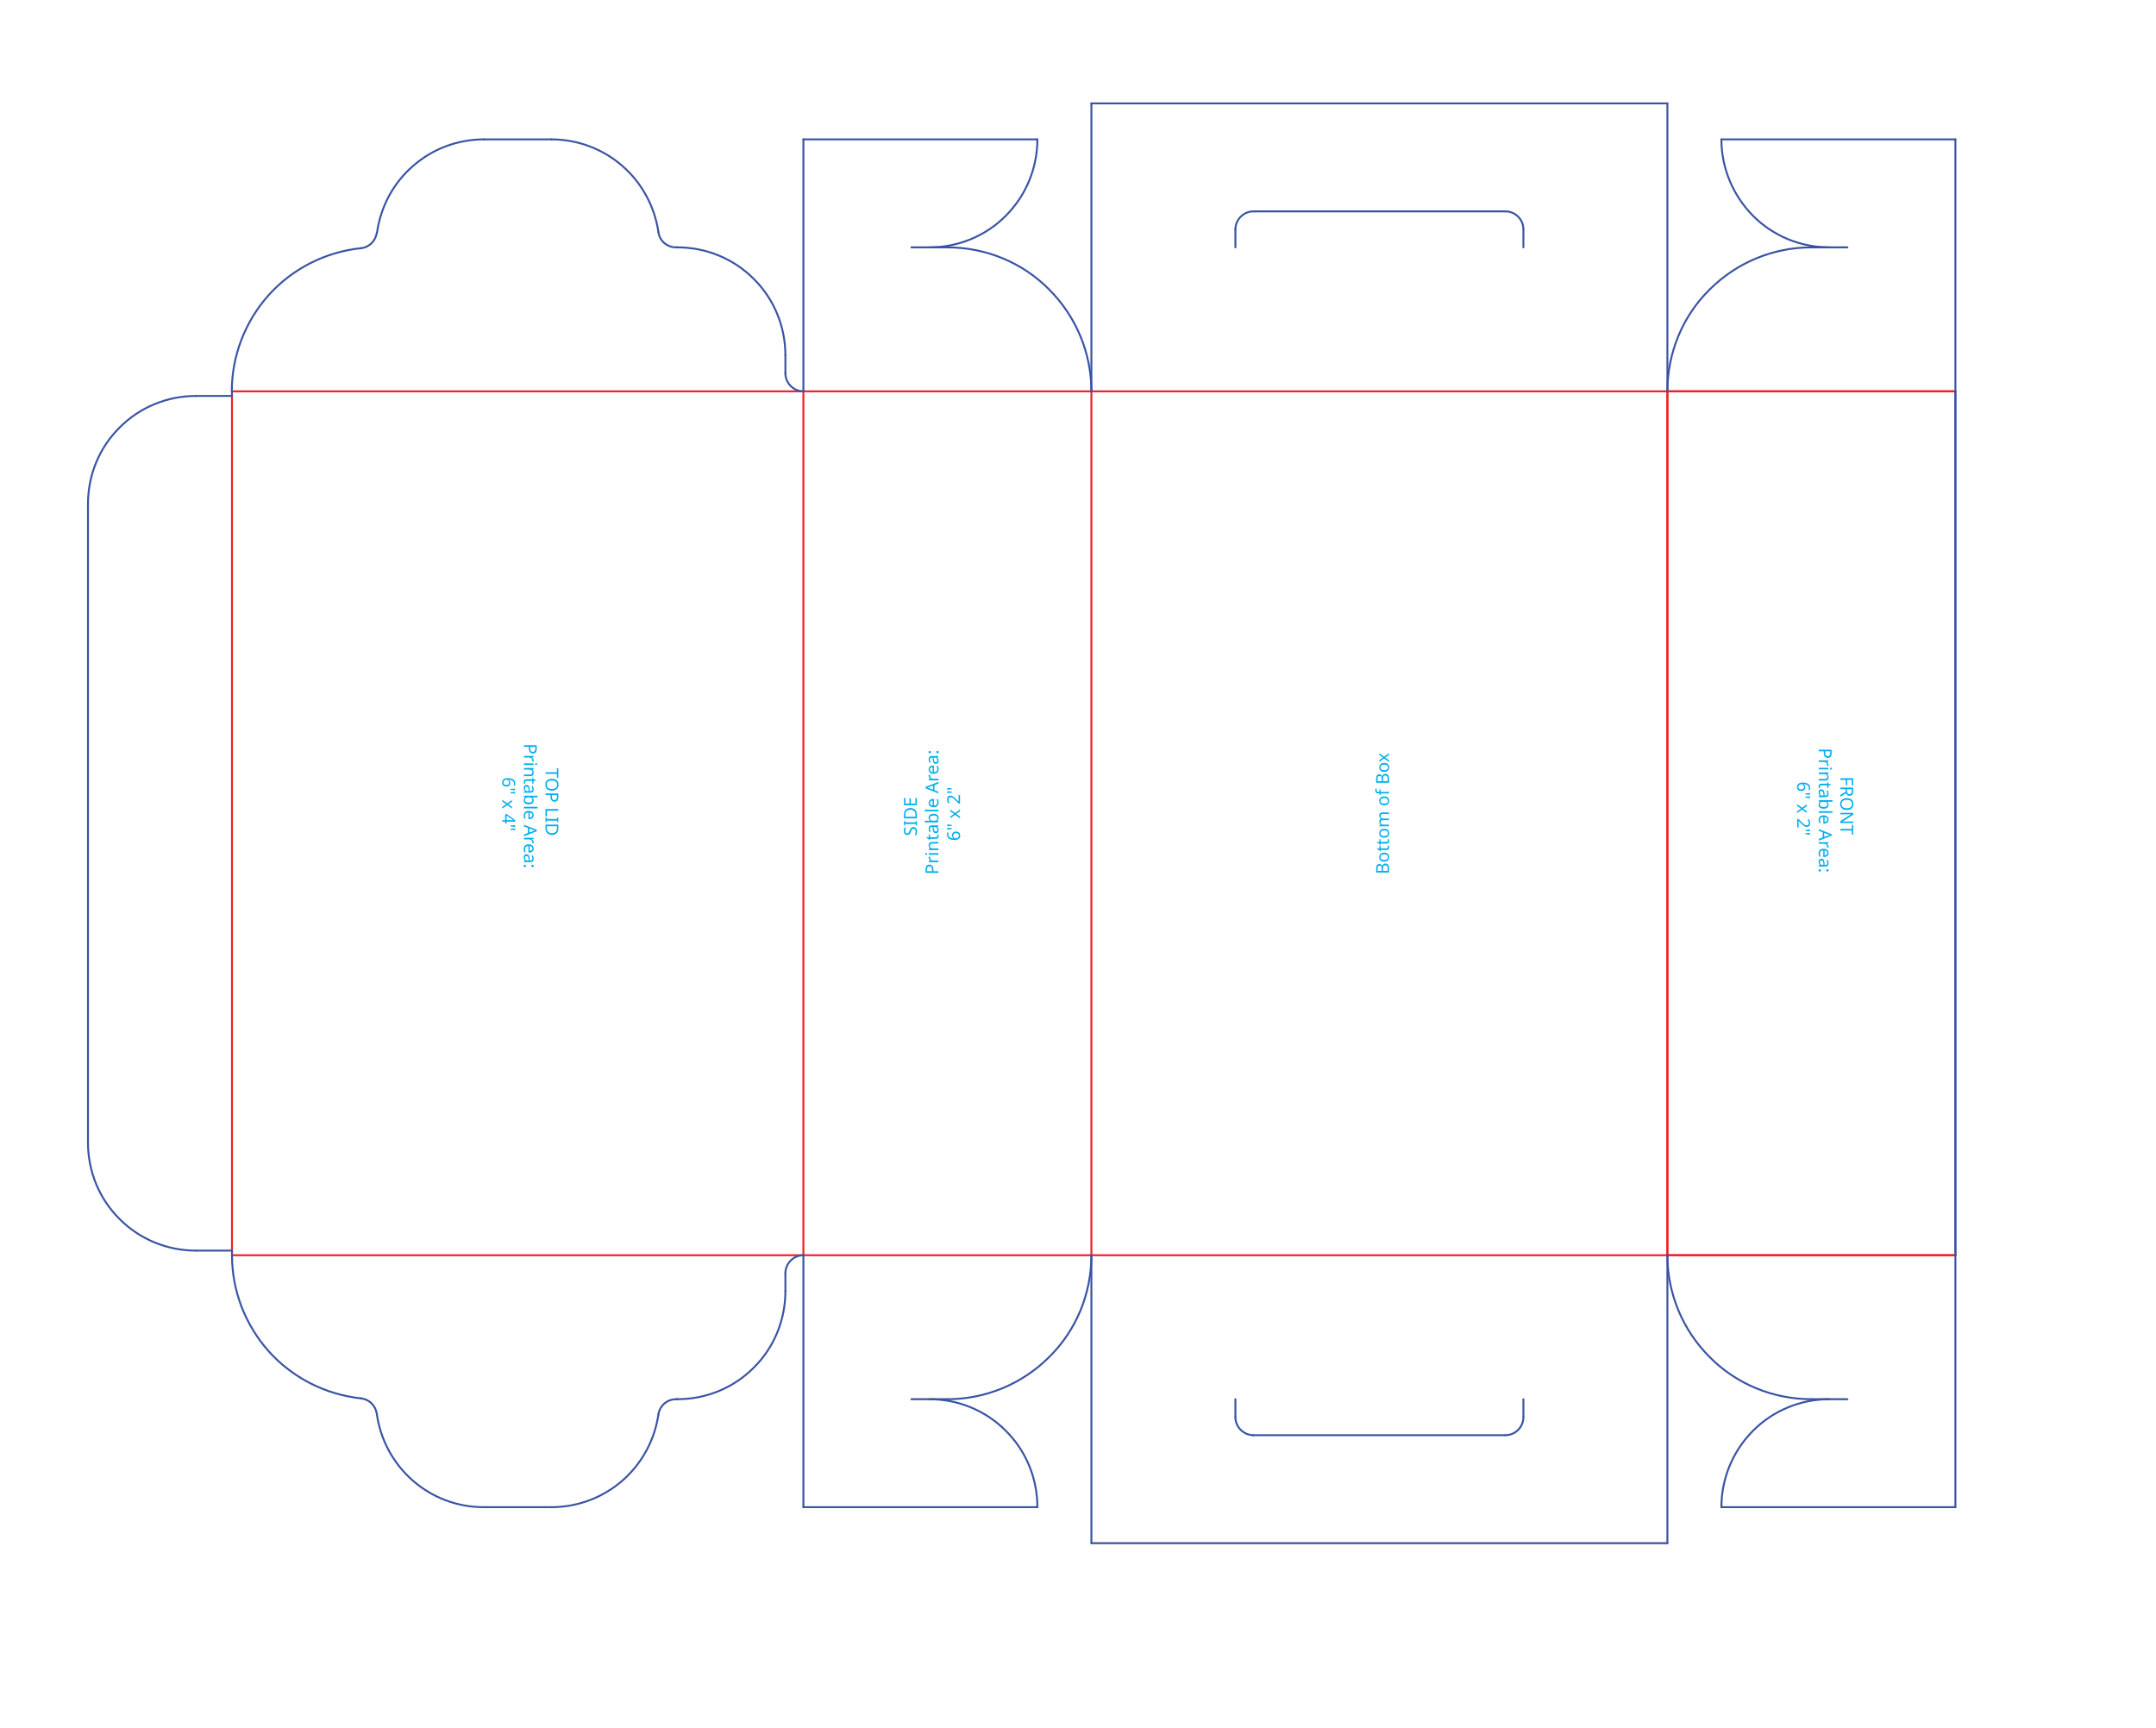
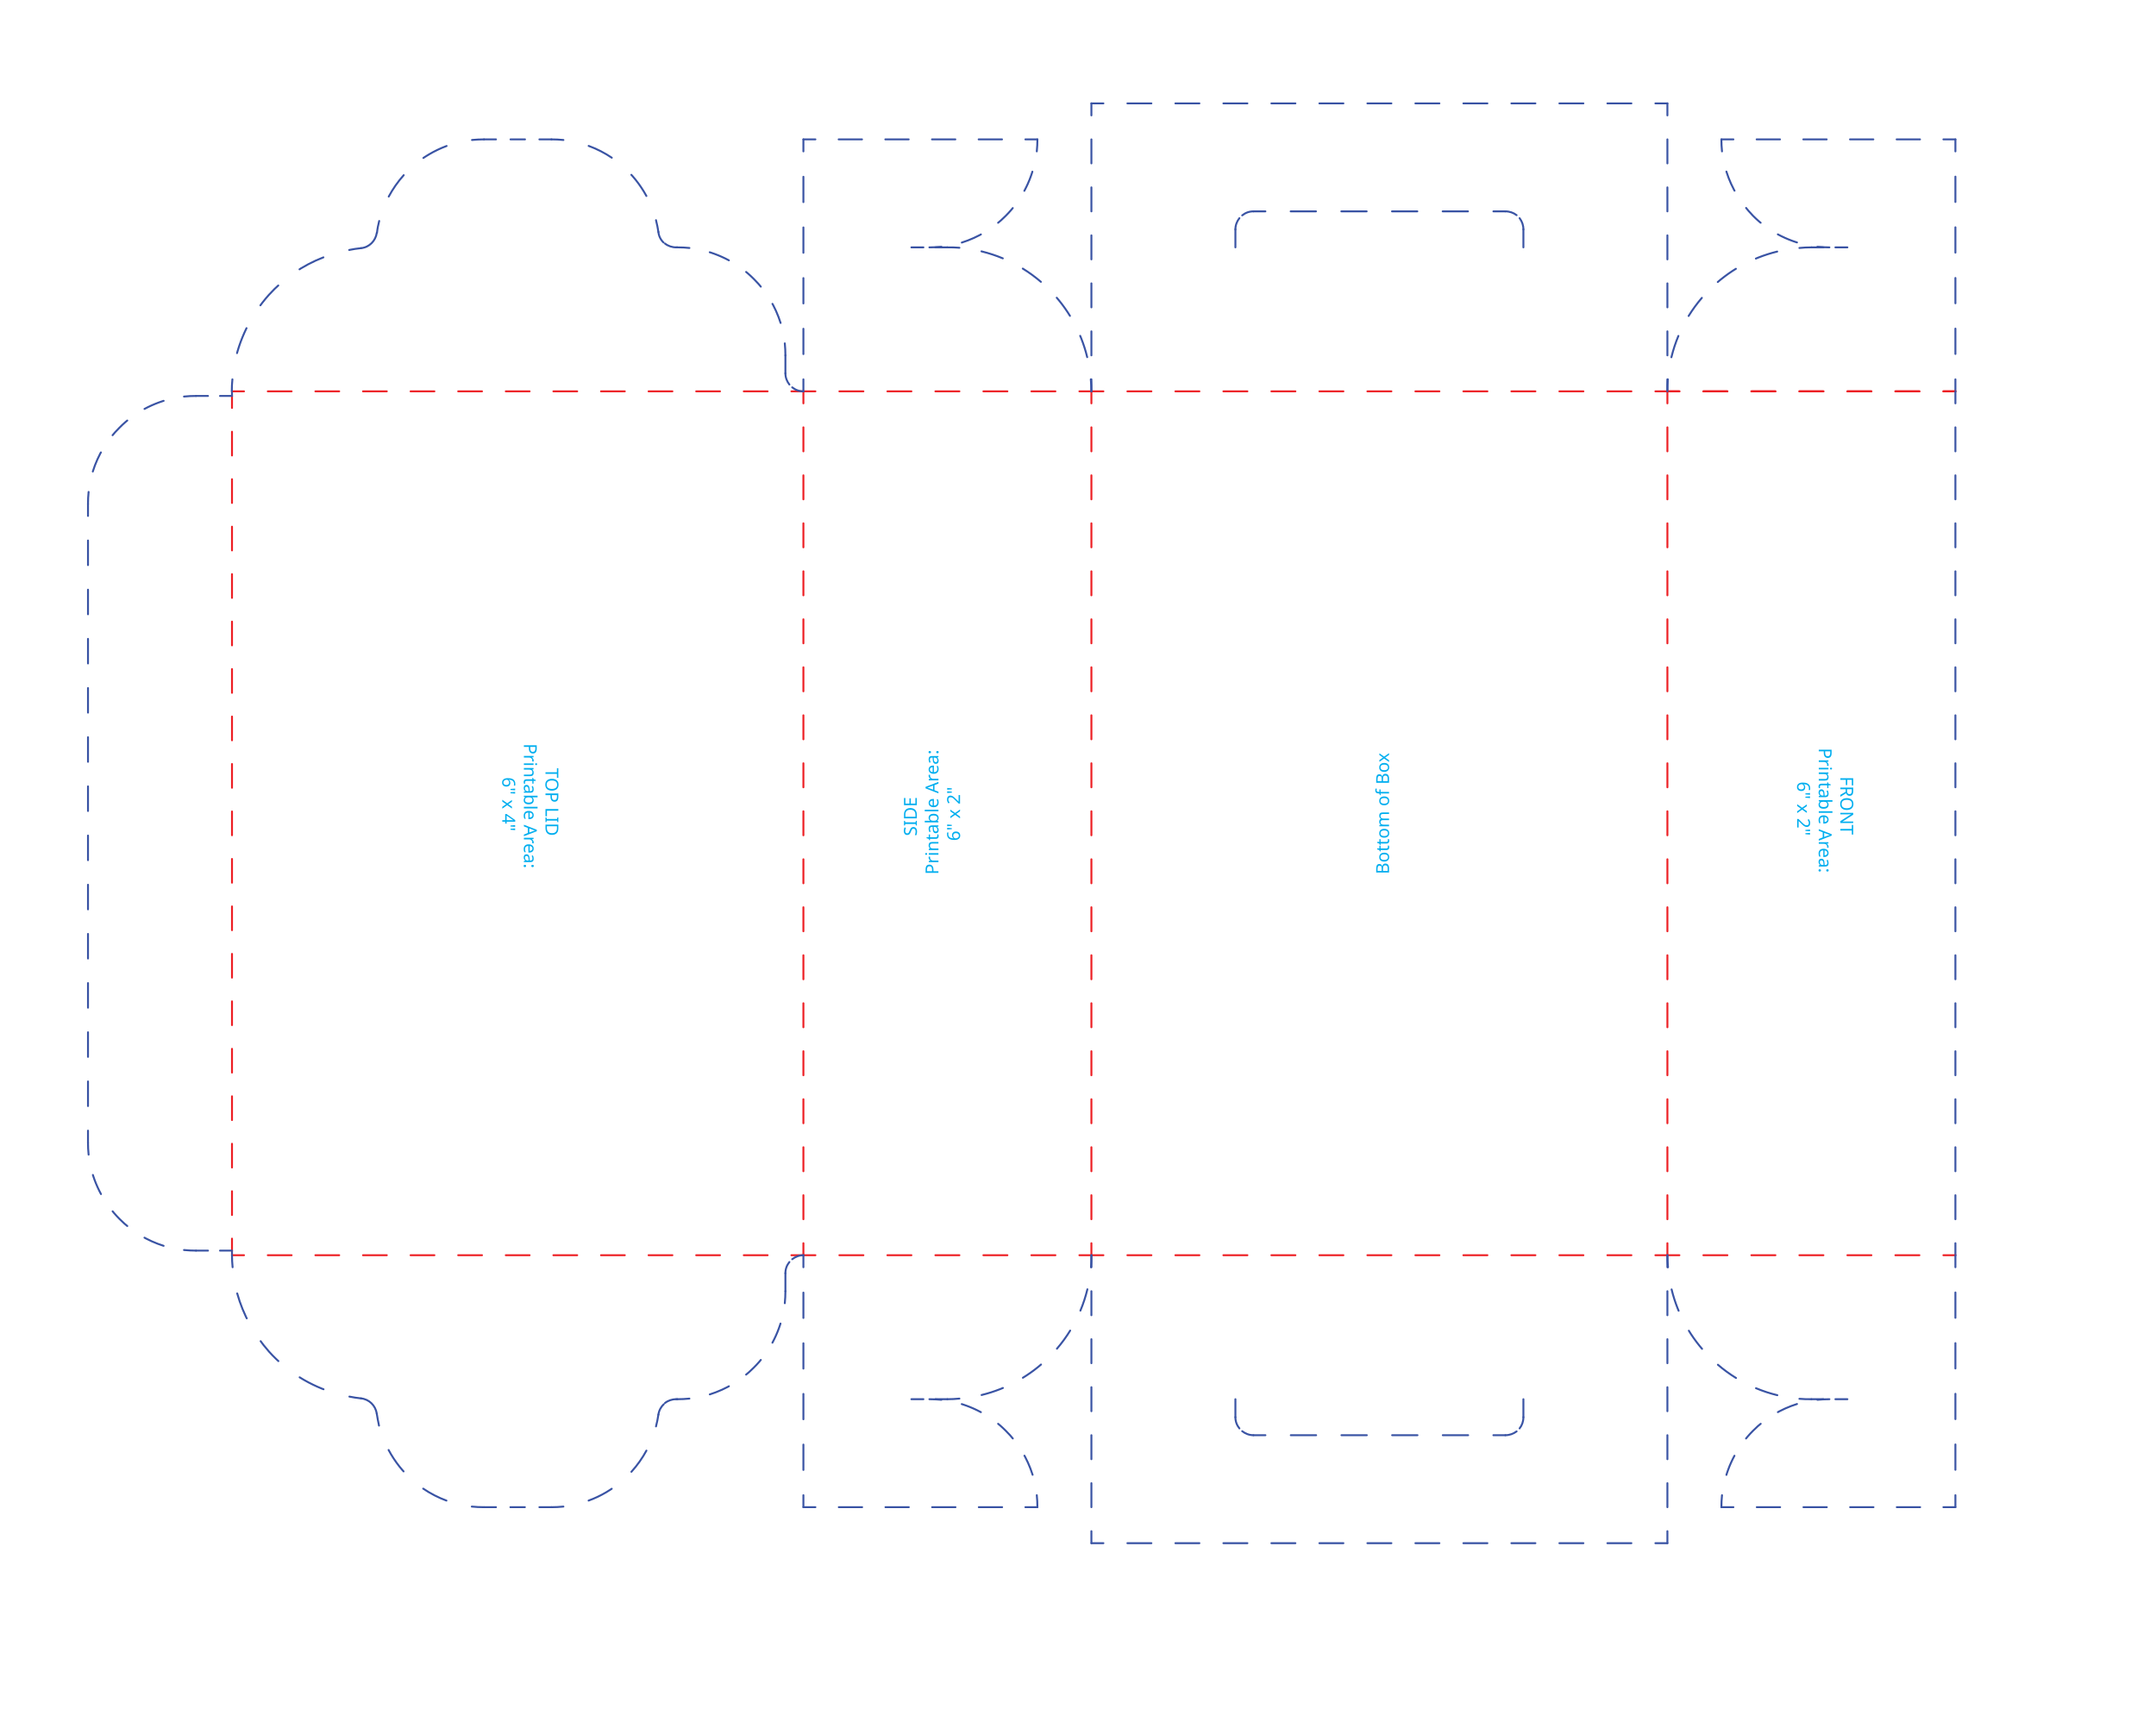
<svg xmlns="http://www.w3.org/2000/svg" version="1.1" id="Layer_1" x="0px" y="0px" viewBox="0 0 1078 864" style="enable-background:new 0 0 1078 864;" xml:space="preserve">
  <style type="text/css">
- 	.st0{fill:none;stroke:#3953A4;stroke-width:0.96;stroke-linecap:round;stroke-linejoin:round;stroke-miterlimit:10;}
- 	.st1{fill:none;stroke:#ED1F24;stroke-width:0.96;stroke-linecap:round;stroke-linejoin:round;stroke-miterlimit:10;}
- 	.st2{fill:#00AEEF;}
- 	.st3{font-family:'ArialMT';}
- 	.st4{font-size:9px;}
+ 	.st0{fill:none;stroke:#3953A4;stroke-width:0.96;stroke-linecap:round;stroke-linejoin:round;stroke-dasharray:2.3;}
+ 	.st1{fill:none;stroke:#ED1F24;stroke-width:0.96;stroke-linecap:round;stroke-linejoin:round;}
+ 	.st2{fill:none;stroke:#ED1F24;stroke-width:0.96;stroke-linecap:round;stroke-linejoin:round;stroke-dasharray:11.869,11.869;}
+ 	.st3{fill:none;stroke:#ED1F24;stroke-width:0.96;stroke-linecap:round;stroke-linejoin:round;stroke-dasharray:11.9,11.9;}
+ 	.st4{fill:none;stroke:#ED1F24;stroke-width:0.96;stroke-linecap:round;stroke-linejoin:round;stroke-dasharray:12,12;}
+ 	.st5{fill:none;stroke:#3953A4;stroke-width:0.96;stroke-linecap:round;stroke-linejoin:round;}
+ 	.st6{fill:none;stroke:#3953A4;stroke-width:0.96;stroke-linecap:round;stroke-linejoin:round;stroke-dasharray:12.667,12.667;}
+ 	.st7{fill:none;stroke:#3953A4;stroke-width:0.96;stroke-linecap:round;stroke-linejoin:round;stroke-dasharray:11.667,11.667;}
+ 	.st8{fill:none;stroke:#3953A4;stroke-width:0.96;stroke-linecap:round;stroke-linejoin:round;stroke-dasharray:10.4,10.4;}
+ 	.st9{fill:none;stroke:#3953A4;stroke-width:0.96;stroke-linecap:round;stroke-linejoin:round;stroke-dasharray:11.233,11.233;}
+ 	.st10{fill:none;stroke:#3953A4;stroke-width:0.96;stroke-linecap:round;stroke-linejoin:round;stroke-dasharray:12,12;}
+ 	.st11{display:none;}
+ 	.st12{display:inline;}
+ 	.st13{fill:none;stroke:#3953A4;stroke-width:0.96;stroke-linecap:round;stroke-linejoin:round;stroke-dasharray:9;}
+ 	.st14{fill:none;stroke:#3953A4;stroke-width:0.96;stroke-linecap:round;stroke-linejoin:round;stroke-dasharray:10.402,10.402;}
+ 	.st15{fill:none;stroke:#3953A4;stroke-width:0.96;stroke-linecap:round;stroke-linejoin:round;stroke-dasharray:10.405,10.405;}
+ 	.st16{fill:none;stroke:#3953A4;stroke-width:0.96;stroke-linecap:round;stroke-linejoin:round;stroke-dasharray:0.6;}
+ 	.st17{fill:none;stroke:#3953A4;stroke-width:0.96;stroke-linecap:round;stroke-linejoin:round;stroke-dasharray:13.019,13.019;}
+ 	.st18{fill:none;stroke:#3953A4;stroke-width:0.96;stroke-linecap:round;stroke-linejoin:round;stroke-dasharray:13.097,13.097;}
+ 	.st19{fill:none;stroke:#3953A4;stroke-width:0.96;stroke-linecap:round;stroke-linejoin:round;stroke-dasharray:11.879;}
+ 	.st20{fill:none;stroke:#3953A4;stroke-width:0.96;stroke-linecap:round;stroke-linejoin:round;stroke-dasharray:13.375,13.375;}
+ 	.st21{fill:none;stroke:#3953A4;stroke-width:0.96;stroke-linecap:round;stroke-linejoin:round;stroke-dasharray:7.233,7.233;}
+ 	.st22{fill:none;stroke:#3953A4;stroke-width:0.96;stroke-linecap:round;stroke-linejoin:round;stroke-dasharray:12.296,12.296;}
+ 	.st23{fill:none;stroke:#3953A4;stroke-width:0.96;stroke-linecap:round;stroke-linejoin:round;stroke-dasharray:10.406,10.406;}
+ 	.st24{fill:none;stroke:#3953A4;stroke-width:0.96;stroke-linecap:round;stroke-linejoin:round;stroke-dasharray:13.375,13.375;}
+ 	.st25{fill:none;stroke:#3953A4;stroke-width:0.96;stroke-linecap:round;stroke-linejoin:round;stroke-dasharray:13.095,13.095;}
+ 	.st26{fill:#00AEEF;}
+ 	.st27{font-family:'ArialMT';}
+ 	.st28{font-size:9px;}
</style>
  <g id="Non-Print_Area">
</g>
  <g id="Die_Lines">
</g>
  <g id="Legend">
</g>
  <g id="Bleed">
-     <line class="st0" x1="116" y1="627.7" x2="116" y2="625.4" />
-     <line class="st0" x1="116" y1="195.7" x2="116" y2="198" />
-     <line class="st1" x1="116" y1="198" x2="116" y2="625.4" />
-     <line class="st1" x1="116" y1="627.7" x2="401.7" y2="627.7" />
-     <line class="st1" x1="401.7" y1="627.7" x2="401.7" y2="195.7" />
-     <line class="st1" x1="116" y1="195.7" x2="401.7" y2="195.7" />
-     <line class="st1" x1="401.7" y1="195.7" x2="545.7" y2="195.7" />
-     <line class="st1" x1="545.7" y1="195.7" x2="545.7" y2="627.7" />
-     <line class="st1" x1="401.7" y1="627.7" x2="545.7" y2="627.7" />
-     <line class="st1" x1="545.7" y1="627.7" x2="833.7" y2="627.7" />
-     <line class="st1" x1="545.7" y1="195.7" x2="833.7" y2="195.7" />
+     <g>
+       <line class="st0" x1="116" y1="627.7" x2="116" y2="625.4" />
+     </g>
+     <g>
+       <line class="st0" x1="116" y1="195.7" x2="116" y2="198" />
+     </g>
+     <g>
+       <g>
+         <line class="st1" x1="116" y1="198" x2="116" y2="204" />
+         <line class="st2" x1="116" y1="215.9" x2="116" y2="613.5" />
+         <line class="st1" x1="116" y1="619.4" x2="116" y2="625.4" />
+       </g>
+     </g>
+     <g>
+       <g>
+         <line class="st1" x1="116" y1="627.7" x2="122" y2="627.7" />
+         <line class="st3" x1="133.9" y1="627.7" x2="389.8" y2="627.7" />
+         <line class="st1" x1="395.7" y1="627.7" x2="401.7" y2="627.7" />
+       </g>
+     </g>
+     <g>
+       <g>
+         <line class="st1" x1="401.7" y1="627.7" x2="401.7" y2="621.7" />
+         <line class="st4" x1="401.7" y1="609.7" x2="401.7" y2="207.7" />
+         <line class="st1" x1="401.7" y1="201.7" x2="401.7" y2="195.7" />
+       </g>
+     </g>
+     <g>
+       <g>
+         <line class="st1" x1="116" y1="195.7" x2="122" y2="195.7" />
+         <line class="st3" x1="133.9" y1="195.7" x2="389.8" y2="195.7" />
+         <line class="st1" x1="395.7" y1="195.7" x2="401.7" y2="195.7" />
+       </g>
+     </g>
+     <g>
+       <g>
+         <line class="st1" x1="401.7" y1="195.7" x2="407.7" y2="195.7" />
+         <line class="st4" x1="419.7" y1="195.7" x2="533.7" y2="195.7" />
+         <line class="st1" x1="539.7" y1="195.7" x2="545.7" y2="195.7" />
+       </g>
+     </g>
+     <g>
+       <g>
+         <line class="st1" x1="545.7" y1="195.7" x2="545.7" y2="201.7" />
+         <line class="st4" x1="545.7" y1="213.7" x2="545.7" y2="615.7" />
+         <line class="st1" x1="545.7" y1="621.7" x2="545.7" y2="627.7" />
+       </g>
+     </g>
+     <g>
+       <g>
+         <line class="st1" x1="401.7" y1="627.7" x2="407.7" y2="627.7" />
+         <line class="st4" x1="419.7" y1="627.7" x2="533.7" y2="627.7" />
+         <line class="st1" x1="539.7" y1="627.7" x2="545.7" y2="627.7" />
+       </g>
+     </g>
+     <g>
+       <g>
+         <line class="st1" x1="545.7" y1="627.7" x2="551.7" y2="627.7" />
+         <line class="st4" x1="563.7" y1="627.7" x2="821.7" y2="627.7" />
+         <line class="st1" x1="827.7" y1="627.7" x2="833.7" y2="627.7" />
+       </g>
+     </g>
+     <g>
+       <g>
+         <line class="st1" x1="545.7" y1="195.7" x2="551.7" y2="195.7" />
+         <line class="st4" x1="563.7" y1="195.7" x2="821.7" y2="195.7" />
+         <line class="st1" x1="827.7" y1="195.7" x2="833.7" y2="195.7" />
+       </g>
+     </g>
    <g id="frontLeft">
-       <line class="st0" x1="977.7" y1="195.7" x2="977.7" y2="69.7" />
-       <line class="st0" x1="977.7" y1="69.7" x2="860.7" y2="69.7" />
-       <path class="st0" d="M860.7,69.7c0,14.3,5.8,28.1,15.8,38.2c10.1,10.2,23.9,15.8,38.2,15.8" />
-       <line class="st0" x1="923.7" y1="123.7" x2="905.7" y2="123.7" />
-       <path class="st0" d="M905.7,123.7c-19.1,0-37.4,7.6-50.9,21.1c-13.6,13.4-21.1,31.8-21.1,50.9" />
+       <g>
+         <g>
+           <line class="st5" x1="977.7" y1="195.7" x2="977.7" y2="189.7" />
+           <line class="st6" x1="977.7" y1="177" x2="977.7" y2="82" />
+           <line class="st5" x1="977.7" y1="75.7" x2="977.7" y2="69.7" />
+         </g>
+       </g>
+       <g>
+         <g>
+           <line class="st5" x1="977.7" y1="69.7" x2="971.7" y2="69.7" />
+           <line class="st7" x1="960" y1="69.7" x2="872.5" y2="69.7" />
+           <line class="st5" x1="866.7" y1="69.7" x2="860.7" y2="69.7" />
+         </g>
+       </g>
+       <g>
+         <g>
+           <path class="st5" d="M860.7,69.7c0,2,0.1,4,0.3,6" />
+           <path class="st8" d="M863.2,85.8c2.6,8.3,7.2,15.8,13.3,22.1c7.4,7.5,16.9,12.5,27.1,14.7" />
+           <path class="st5" d="M908.7,123.4c2,0.2,4,0.3,6,0.3" />
+         </g>
+       </g>
+       <g>
+         <g>
+           <line class="st5" x1="923.7" y1="123.7" x2="917.7" y2="123.7" />
+           <line class="st5" x1="911.7" y1="123.7" x2="905.7" y2="123.7" />
+         </g>
+       </g>
+       <g>
+         <g>
+           <path class="st5" d="M905.7,123.7c-2,0-4,0.1-6,0.3" />
+           <path class="st9" d="M888.6,125.8c-12.7,3.1-24.4,9.6-33.8,19c-10.8,10.7-17.8,24.5-20.2,39.3" />
+           <path class="st5" d="M833.9,189.7c-0.2,2-0.2,4-0.2,6" />
+         </g>
+       </g>
+       <g>
+         <g>
+           <line class="st1" x1="833.7" y1="195.7" x2="839.7" y2="195.7" />
+           <line class="st4" x1="851.7" y1="195.7" x2="965.7" y2="195.7" />
+           <line class="st1" x1="971.7" y1="195.7" x2="977.7" y2="195.7" />
+         </g>
+       </g>
    </g>
    <g id="front">
-       <line class="st1" x1="833.7" y1="627.7" x2="833.7" y2="195.7" />
-       <line class="st1" x1="833.7" y1="195.7" x2="977.7" y2="195.7" />
-       <line class="st0" x1="977.7" y1="195.7" x2="977.7" y2="627.7" />
-       <line class="st1" x1="977.7" y1="627.7" x2="833.7" y2="627.7" />
-     </g>
-     <g id="front2">
-       <line class="st1" x1="833.7" y1="627.7" x2="833.7" y2="195.7" />
-       <line class="st1" x1="833.7" y1="195.7" x2="977.7" y2="195.7" />
-       <line class="st0" x1="977.7" y1="195.7" x2="977.7" y2="627.7" />
-       <line class="st1" x1="977.7" y1="627.7" x2="833.7" y2="627.7" />
+       <g>
+         <g>
+           <line class="st1" x1="833.7" y1="627.7" x2="833.7" y2="621.7" />
+           <line class="st4" x1="833.7" y1="609.7" x2="833.7" y2="207.7" />
+           <line class="st1" x1="833.7" y1="201.7" x2="833.7" y2="195.7" />
+         </g>
+       </g>
+       <g>
+         <g>
+           <line class="st1" x1="833.7" y1="195.7" x2="839.7" y2="195.7" />
+           <line class="st4" x1="851.7" y1="195.7" x2="965.7" y2="195.7" />
+           <line class="st1" x1="971.7" y1="195.7" x2="977.7" y2="195.7" />
+         </g>
+       </g>
+       <g>
+         <g>
+           <line class="st5" x1="977.7" y1="195.7" x2="977.7" y2="201.7" />
+           <line class="st10" x1="977.7" y1="213.7" x2="977.7" y2="615.7" />
+           <line class="st5" x1="977.7" y1="621.7" x2="977.7" y2="627.7" />
+         </g>
+       </g>
+       <g>
+         <g>
+           <line class="st1" x1="977.7" y1="627.7" x2="971.7" y2="627.7" />
+           <line class="st4" x1="959.7" y1="627.7" x2="845.7" y2="627.7" />
+           <line class="st1" x1="839.7" y1="627.7" x2="833.7" y2="627.7" />
+         </g>
+       </g>
+     </g>
+     <g id="front2" class="st11">
+       <g class="st12">
+         <g>
+           <line class="st1" x1="833.7" y1="627.7" x2="833.7" y2="621.7" />
+           <line class="st4" x1="833.7" y1="609.7" x2="833.7" y2="207.7" />
+           <line class="st1" x1="833.7" y1="201.7" x2="833.7" y2="195.7" />
+         </g>
+       </g>
+       <g class="st12">
+         <g>
+           <line class="st5" x1="977.7" y1="195.7" x2="977.7" y2="201.7" />
+           <line class="st10" x1="977.7" y1="213.7" x2="977.7" y2="615.7" />
+           <line class="st5" x1="977.7" y1="621.7" x2="977.7" y2="627.7" />
+         </g>
+       </g>
+       <g class="st12">
+         <g>
+           <line class="st1" x1="977.7" y1="627.7" x2="971.7" y2="627.7" />
+           <line class="st4" x1="959.7" y1="627.7" x2="845.7" y2="627.7" />
+           <line class="st1" x1="839.7" y1="627.7" x2="833.7" y2="627.7" />
+         </g>
+       </g>
    </g>
    <g id="asdfasdfadsfasdfasdfadfa">
	</g>
    <g id="asfasdfadsfasdfasdfasdfa">
	</g>
    <g id="asdfasdfadsfasdfasdasdfa">
	</g>
    <g id="asdfasdfasfasdfasdfasdfa">
	</g>
    <g id="asdfasdfadsfasdfasdfasda">
	</g>
    <g id="sdfasdfadsfasdfasdfasdfa">
	</g>
    <g id="bottomLeft">
-       <line class="st0" x1="761.7" y1="123.7" x2="761.7" y2="114.7" />
-       <path class="st0" d="M761.7,114.7c0-4.9-4-9-9-9" />
-       <line class="st0" x1="752.7" y1="105.7" x2="626.7" y2="105.7" />
-       <path class="st0" d="M626.7,105.7c-4.9,0-9,4.1-9,9" />
-       <line class="st0" x1="617.7" y1="114.7" x2="617.7" y2="123.7" />
-       <line class="st0" x1="833.7" y1="195.7" x2="833.7" y2="51.7" />
-       <line class="st0" x1="833.7" y1="51.7" x2="545.7" y2="51.7" />
-       <line class="st0" x1="545.7" y1="51.7" x2="545.7" y2="195.7" />
+       <g>
+         <line class="st13" x1="761.7" y1="123.7" x2="761.7" y2="114.7" />
+       </g>
+       <g>
+         <g>
+           <path class="st5" d="M761.7,114.7c0-2.1-0.7-4-1.9-5.6" />
+           <path class="st5" d="M758.3,107.6c-1.5-1.2-3.5-1.9-5.6-1.9" />
+         </g>
+       </g>
+       <g>
+         <g>
+           <line class="st5" x1="752.7" y1="105.7" x2="746.7" y2="105.7" />
+           <line class="st6" x1="734" y1="105.7" x2="639" y2="105.7" />
+           <line class="st5" x1="632.7" y1="105.7" x2="626.7" y2="105.7" />
+         </g>
+       </g>
+       <g>
+         <g>
+           <path class="st5" d="M626.7,105.7c-2.1,0-4,0.7-5.6,2" />
+           <path class="st5" d="M619.7,109.1c-1.2,1.5-2,3.5-2,5.6" />
+         </g>
+       </g>
+       <g>
+         <line class="st13" x1="617.7" y1="114.7" x2="617.7" y2="123.7" />
+       </g>
+       <g>
+         <g>
+           <line class="st5" x1="833.7" y1="195.7" x2="833.7" y2="189.7" />
+           <line class="st10" x1="833.7" y1="177.7" x2="833.7" y2="63.7" />
+           <line class="st5" x1="833.7" y1="57.7" x2="833.7" y2="51.7" />
+         </g>
+       </g>
+       <g>
+         <g>
+           <line class="st5" x1="833.7" y1="51.7" x2="827.7" y2="51.7" />
+           <line class="st10" x1="815.7" y1="51.7" x2="557.7" y2="51.7" />
+           <line class="st5" x1="551.7" y1="51.7" x2="545.7" y2="51.7" />
+         </g>
+       </g>
+       <g>
+         <g>
+           <line class="st5" x1="545.7" y1="51.7" x2="545.7" y2="57.7" />
+           <line class="st10" x1="545.7" y1="69.7" x2="545.7" y2="183.7" />
+           <line class="st5" x1="545.7" y1="189.7" x2="545.7" y2="195.7" />
+         </g>
+       </g>
    </g>
    <g id="backLeft">
-       <path class="st0" d="M545.7,195.7c0-19.1-7.6-37.4-21.1-50.9c-13.4-13.6-31.8-21.1-50.9-21.1" />
-       <line class="st0" x1="473.7" y1="123.7" x2="455.7" y2="123.7" />
-       <path class="st0" d="M464.7,123.7c14.3,0,28.1-5.6,38.2-15.8C513,97.8,518.7,84,518.7,69.7" />
-       <line class="st0" x1="518.7" y1="69.7" x2="401.7" y2="69.7" />
-       <line class="st0" x1="401.7" y1="69.7" x2="401.7" y2="195.7" />
+       <g>
+         <g>
+           <path class="st5" d="M545.7,195.7c0-2-0.1-4-0.3-6" />
+           <path class="st9" d="M543.6,178.6c-3.1-12.7-9.6-24.4-19-33.8c-10.7-10.8-24.5-17.8-39.3-20.2" />
+           <path class="st5" d="M479.7,123.9c-2-0.2-4-0.2-6-0.2" />
+         </g>
+       </g>
+       <g>
+         <g>
+           <line class="st5" x1="473.7" y1="123.7" x2="467.7" y2="123.7" />
+           <line class="st5" x1="461.7" y1="123.7" x2="455.7" y2="123.7" />
+         </g>
+       </g>
+       <g>
+         <g>
+           <path class="st5" d="M464.7,123.7c2,0,4-0.1,6-0.3" />
+           <path class="st14" d="M480.9,121.3c8.2-2.6,15.8-7.1,22-13.4c7.4-7.4,12.5-16.9,14.6-27.1" />
+           <path class="st5" d="M518.4,75.7c0.2-2,0.3-4,0.3-6" />
+         </g>
+       </g>
+       <g>
+         <g>
+           <line class="st5" x1="518.7" y1="69.7" x2="512.7" y2="69.7" />
+           <line class="st7" x1="501" y1="69.7" x2="413.5" y2="69.7" />
+           <line class="st5" x1="407.7" y1="69.7" x2="401.7" y2="69.7" />
+         </g>
+       </g>
+       <g>
+         <g>
+           <line class="st5" x1="401.7" y1="69.7" x2="401.7" y2="75.7" />
+           <line class="st6" x1="401.7" y1="88.4" x2="401.7" y2="183.4" />
+           <line class="st5" x1="401.7" y1="189.7" x2="401.7" y2="195.7" />
+         </g>
+       </g>
    </g>
    <g id="topLeft">
-       <path class="st0" d="M392.7,177.7c0-14.3-5.6-28.1-15.8-38.2c-10.1-10.2-23.9-15.8-38.2-15.8" />
-       <line class="st0" x1="338.7" y1="123.7" x2="338.1" y2="123.7" />
-       <path class="st0" d="M338.1,123.7c-4.6,0-8.3-3.2-8.9-7.7" />
-       <path class="st0" d="M329.2,116c-1.9-12.8-8.3-24.6-18.1-33.1s-22.4-13.2-35.4-13.2" />
-       <path class="st0" d="M242,69.7c-13.1,0-25.7,4.7-35.5,13.3c-9.8,8.5-16.2,20.4-18,33.4" />
-       <path class="st0" d="M188.4,116.4c-0.6,4.1-3.8,7.3-7.9,7.7" />
-       <path class="st0" d="M180.5,124.1c-17.8,1.9-34.2,10.2-46.1,23.4c-11.9,13.3-18.5,30.5-18.5,48.2" />
-       <path class="st0" d="M401.7,195.7c-4.9,0-9-4.1-9-9" />
-       <line class="st0" x1="392.7" y1="186.7" x2="392.7" y2="177.7" />
-       <line class="st0" x1="275.7" y1="69.7" x2="242" y2="69.7" />
+       <g>
+         <g>
+           <path class="st5" d="M392.7,177.7c0-2-0.1-4-0.3-6" />
+           <path class="st15" d="M390.3,161.5c-2.6-8.2-7.1-15.8-13.4-22c-7.4-7.5-16.9-12.5-27.1-14.7" />
+           <path class="st5" d="M344.7,124c-2-0.2-4-0.3-6-0.3" />
+         </g>
+       </g>
+       <g>
+         <line class="st16" x1="338.7" y1="123.7" x2="338.1" y2="123.7" />
+       </g>
+       <g>
+         <g>
+           <path class="st5" d="M338.1,123.7c-2.1,0-4.1-0.7-5.6-1.9" />
+           <path class="st5" d="M331.8,121.3c-1.4-1.3-2.4-3.2-2.6-5.3" />
+         </g>
+       </g>
+       <g>
+         <g>
+           <path class="st5" d="M329.2,116c-0.3-2-0.7-3.9-1.2-5.9" />
+           <path class="st17" d="M323.2,98c-3.1-5.7-7.2-10.8-12.1-15.1c-6.6-5.8-14.5-9.8-23-11.8" />
+           <path class="st5" d="M281.7,70c-2-0.2-4-0.3-6-0.3" />
+         </g>
+       </g>
+       <g>
+         <g>
+           <path class="st5" d="M242,69.7c-2,0-4,0.1-6,0.3" />
+           <path class="st18" d="M223.3,73c-6.1,2.3-11.8,5.6-16.8,10c-6.6,5.8-11.7,13.1-14.9,21.3" />
+           <path class="st5" d="M189.6,110.5c-0.5,1.9-0.9,3.9-1.1,5.9" />
+         </g>
+       </g>
+       <g>
+         <path class="st19" d="M188.4,116.4c-0.6,4.1-3.8,7.3-7.9,7.7" />
+       </g>
+       <g>
+         <g>
+           <path class="st5" d="M180.5,124.1c-2,0.2-4,0.5-5.9,0.9" />
+           <path class="st20" d="M161.7,128.7c-10.4,4-19.8,10.5-27.3,18.8c-9,10.1-15,22.5-17.4,35.6" />
+           <path class="st5" d="M116.2,189.7c-0.2,2-0.3,4-0.3,6" />
+         </g>
+       </g>
+       <g>
+         <g>
+           <path class="st5" d="M401.7,195.7c-2.1,0-4-0.7-5.6-2" />
+           <path class="st5" d="M394.7,192.3c-1.2-1.5-2-3.5-2-5.6" />
+         </g>
+       </g>
+       <g>
+         <line class="st13" x1="392.7" y1="186.7" x2="392.7" y2="177.7" />
+       </g>
+       <g>
+         <g>
+           <line class="st5" x1="275.7" y1="69.7" x2="269.7" y2="69.7" />
+           <line class="st21" x1="262.5" y1="69.7" x2="251.6" y2="69.7" />
+           <line class="st5" x1="248" y1="69.7" x2="242" y2="69.7" />
+         </g>
+       </g>
    </g>
    <g id="topFront">
-       <line class="st0" x1="44" y1="571.4" x2="44" y2="252" />
-       <g>
-         <line class="st0" x1="116" y1="625.4" x2="98" y2="625.4" />
-         <path class="st0" d="M98,625.4c-14.3,0-28.1-5.6-38.2-15.8C49.6,599.5,44,585.8,44,571.4" />
-         <path class="st0" d="M44,252c0-14.4,5.6-28.1,15.8-38.2C69.9,203.6,83.7,198,98,198" />
-         <line class="st0" x1="98" y1="198" x2="116" y2="198" />
+       <g>
+         <g>
+           <line class="st5" x1="44" y1="571.4" x2="44" y2="565.4" />
+           <line class="st22" x1="44" y1="553.1" x2="44" y2="264.1" />
+           <line class="st5" x1="44" y1="258" x2="44" y2="252" />
+         </g>
+       </g>
+       <g>
+         <g>
+           <g>
+             <line class="st5" x1="116" y1="625.4" x2="110" y2="625.4" />
+             <line class="st5" x1="104" y1="625.4" x2="98" y2="625.4" />
+           </g>
+         </g>
+         <g>
+           <g>
+             <path class="st5" d="M98,625.4c-2,0-4-0.1-6-0.3" />
+             <path class="st23" d="M81.8,623c-8.2-2.6-15.8-7.1-22-13.4c-7.5-7.5-12.5-16.9-14.7-27.1" />
+             <path class="st5" d="M44.3,577.4c-0.2-2-0.3-4-0.3-6" />
+           </g>
+         </g>
+         <g>
+           <g>
+             <path class="st5" d="M44,252c0-2,0.1-4,0.3-6" />
+             <path class="st23" d="M46.4,235.8c2.6-8.3,7.1-15.8,13.4-22c7.4-7.5,16.9-12.5,27.1-14.7" />
+             <path class="st5" d="M92,198.3c2-0.2,4-0.3,6-0.3" />
+           </g>
+         </g>
+         <g>
+           <g>
+             <line class="st5" x1="98" y1="198" x2="104" y2="198" />
+             <line class="st5" x1="110" y1="198" x2="116" y2="198" />
+           </g>
+         </g>
      </g>
    </g>
    <g id="topRight">
-       <path class="st0" d="M116,627.7c0,17.8,6.6,34.9,18.5,48.2c11.9,13.2,28.3,21.5,46.1,23.4" />
-       <path class="st0" d="M180.5,699.3c4.1,0.4,7.3,3.6,7.9,7.7" />
-       <path class="st0" d="M188.4,707c1.8,13,8.2,24.8,18,33.4c9.8,8.6,22.4,13.3,35.5,13.3" />
-       <line class="st0" x1="242" y1="753.7" x2="275.7" y2="753.7" />
-       <path class="st0" d="M275.7,753.7c13,0,25.6-4.7,35.4-13.2s16.2-20.3,18.1-33.1" />
-       <path class="st0" d="M329.2,707.4c0.6-4.4,4.3-7.7,8.9-7.7" />
-       <line class="st0" x1="338.1" y1="699.7" x2="338.7" y2="699.7" />
-       <path class="st0" d="M338.7,699.7c14.3,0,28.1-5.6,38.2-15.8c10.2-10.1,15.8-23.9,15.8-38.2" />
-       <line class="st0" x1="392.7" y1="645.7" x2="392.7" y2="636.7" />
-       <path class="st0" d="M392.7,636.7c0-4.9,4.1-9,9-9" />
+       <g>
+         <g>
+           <path class="st5" d="M116,627.7c0,2,0.1,4,0.3,6" />
+           <path class="st24" d="M118.6,646.8c3,10.7,8.4,20.6,15.9,29.1c9.1,10.1,20.7,17.3,33.7,21" />
+           <path class="st5" d="M174.7,698.4c2,0.4,3.9,0.7,5.9,0.9" />
+         </g>
+       </g>
+       <g>
+         <path class="st19" d="M180.5,699.3c4.1,0.4,7.3,3.6,7.9,7.7" />
+       </g>
+       <g>
+         <g>
+           <path class="st5" d="M188.4,707c0.3,2,0.7,4,1.1,5.9" />
+           <path class="st25" d="M194.3,725.1c3.1,5.8,7.2,11,12.1,15.3c6.6,5.8,14.6,9.9,23.1,11.9" />
+           <path class="st5" d="M235.9,753.4c2,0.2,4,0.3,6,0.3" />
+         </g>
+       </g>
+       <g>
+         <g>
+           <line class="st5" x1="242" y1="753.7" x2="248" y2="753.7" />
+           <line class="st21" x1="255.2" y1="753.7" x2="266.1" y2="753.7" />
+           <line class="st5" x1="269.7" y1="753.7" x2="275.7" y2="753.7" />
+         </g>
+       </g>
+       <g>
+         <g>
+           <path class="st5" d="M275.7,753.7c2,0,4-0.1,6-0.3" />
+           <path class="st17" d="M294.3,750.4c6.1-2.2,11.8-5.6,16.8-9.9c6.6-5.7,11.7-13,14.9-21" />
+           <path class="st5" d="M328,713.3c0.5-1.9,0.9-3.9,1.2-5.9" />
+         </g>
+       </g>
+       <g>
+         <g>
+           <path class="st5" d="M329.2,707.4c0.3-2.1,1.3-3.9,2.7-5.2" />
+           <path class="st5" d="M332.5,701.6c1.5-1.2,3.5-1.9,5.6-1.9" />
+         </g>
+       </g>
+       <g>
+         <line class="st16" x1="338.1" y1="699.7" x2="338.7" y2="699.7" />
+       </g>
+       <g>
+         <g>
+           <path class="st5" d="M338.7,699.7c2,0,4-0.1,6-0.3" />
+           <path class="st15" d="M354.9,697.3c8.2-2.6,15.8-7.1,22-13.4c7.5-7.4,12.5-16.9,14.7-27.1" />
+           <path class="st5" d="M392.4,651.7c0.2-2,0.3-4,0.3-6" />
+         </g>
+       </g>
+       <g>
+         <line class="st13" x1="392.7" y1="645.7" x2="392.7" y2="636.7" />
+       </g>
+       <g>
+         <g>
+           <path class="st5" d="M392.7,636.7c0-2.1,0.7-4,2-5.6" />
+           <path class="st5" d="M396.1,629.7c1.5-1.2,3.5-2,5.6-2" />
+         </g>
+       </g>
    </g>
    <g id="backRight">
-       <line class="st0" x1="401.7" y1="627.7" x2="401.7" y2="753.7" />
-       <line class="st0" x1="401.7" y1="753.7" x2="518.7" y2="753.7" />
-       <path class="st0" d="M518.7,753.7c0-14.3-5.6-28.1-15.8-38.2c-10.1-10.2-23.9-15.8-38.2-15.8" />
-       <line class="st0" x1="455.7" y1="699.7" x2="473.7" y2="699.7" />
-       <path class="st0" d="M473.7,699.7c19.1,0,37.4-7.6,50.9-21.1c13.6-13.4,21.1-31.8,21.1-50.9" />
+       <g>
+         <g>
+           <line class="st5" x1="401.7" y1="627.7" x2="401.7" y2="633.7" />
+           <line class="st6" x1="401.7" y1="646.4" x2="401.7" y2="741.4" />
+           <line class="st5" x1="401.7" y1="747.7" x2="401.7" y2="753.7" />
+         </g>
+       </g>
+       <g>
+         <g>
+           <line class="st5" x1="401.7" y1="753.7" x2="407.7" y2="753.7" />
+           <line class="st7" x1="419.4" y1="753.7" x2="506.9" y2="753.7" />
+           <line class="st5" x1="512.7" y1="753.7" x2="518.7" y2="753.7" />
+         </g>
+       </g>
+       <g>
+         <g>
+           <path class="st5" d="M518.7,753.7c0-2-0.1-4-0.3-6" />
+           <path class="st15" d="M516.3,737.5c-2.6-8.2-7.1-15.8-13.4-22c-7.4-7.5-16.9-12.5-27.1-14.7" />
+           <path class="st5" d="M470.7,700c-2-0.2-4-0.3-6-0.3" />
+         </g>
+       </g>
+       <g>
+         <g>
+           <line class="st5" x1="455.7" y1="699.7" x2="461.7" y2="699.7" />
+           <line class="st5" x1="467.7" y1="699.7" x2="473.7" y2="699.7" />
+         </g>
+       </g>
+       <g>
+         <g>
+           <path class="st5" d="M473.7,699.7c2,0,4-0.1,6-0.3" />
+           <path class="st9" d="M490.8,697.6c12.7-3.1,24.4-9.6,33.8-19c10.8-10.7,17.8-24.5,20.2-39.3" />
+           <path class="st5" d="M545.5,633.7c0.2-2,0.2-4,0.2-6" />
+         </g>
+       </g>
    </g>
    <g id="bottomRight">
-       <line class="st0" x1="545.7" y1="627.7" x2="545.7" y2="771.7" />
-       <line class="st0" x1="545.7" y1="771.7" x2="833.7" y2="771.7" />
-       <line class="st0" x1="833.7" y1="771.7" x2="833.7" y2="627.7" />
-       <line class="st0" x1="617.7" y1="699.7" x2="617.7" y2="708.7" />
-       <path class="st0" d="M617.7,708.7c0,4.9,4.1,9,9,9" />
-       <line class="st0" x1="626.7" y1="717.7" x2="752.7" y2="717.7" />
-       <path class="st0" d="M752.7,717.7c5,0,9-4.1,9-9" />
-       <line class="st0" x1="761.7" y1="708.7" x2="761.7" y2="699.7" />
+       <g>
+         <g>
+           <line class="st5" x1="545.7" y1="627.7" x2="545.7" y2="633.7" />
+           <line class="st10" x1="545.7" y1="645.7" x2="545.7" y2="759.7" />
+           <line class="st5" x1="545.7" y1="765.7" x2="545.7" y2="771.7" />
+         </g>
+       </g>
+       <g>
+         <g>
+           <line class="st5" x1="545.7" y1="771.7" x2="551.7" y2="771.7" />
+           <line class="st10" x1="563.7" y1="771.7" x2="821.7" y2="771.7" />
+           <line class="st5" x1="827.7" y1="771.7" x2="833.7" y2="771.7" />
+         </g>
+       </g>
+       <g>
+         <g>
+           <line class="st5" x1="833.7" y1="771.7" x2="833.7" y2="765.7" />
+           <line class="st10" x1="833.7" y1="753.7" x2="833.7" y2="639.7" />
+           <line class="st5" x1="833.7" y1="633.7" x2="833.7" y2="627.7" />
+         </g>
+       </g>
+       <g>
+         <line class="st13" x1="617.7" y1="699.7" x2="617.7" y2="708.7" />
+       </g>
+       <g>
+         <g>
+           <path class="st5" d="M617.7,708.7c0,2.1,0.7,4,2,5.6" />
+           <path class="st5" d="M621.1,715.7c1.5,1.2,3.5,2,5.6,2" />
+         </g>
+       </g>
+       <g>
+         <g>
+           <line class="st5" x1="626.7" y1="717.7" x2="632.7" y2="717.7" />
+           <line class="st6" x1="645.4" y1="717.7" x2="740.4" y2="717.7" />
+           <line class="st5" x1="746.7" y1="717.7" x2="752.7" y2="717.7" />
+         </g>
+       </g>
+       <g>
+         <g>
+           <path class="st5" d="M752.7,717.7c2.1,0,4-0.7,5.6-1.9" />
+           <path class="st5" d="M759.8,714.3c1.2-1.5,1.9-3.5,1.9-5.6" />
+         </g>
+       </g>
+       <g>
+         <line class="st13" x1="761.7" y1="708.7" x2="761.7" y2="699.7" />
+       </g>
    </g>
    <g id="frontRight">
-       <path class="st0" d="M833.7,627.7c0,19.1,7.6,37.4,21.1,50.9c13.4,13.6,31.8,21.1,50.9,21.1" />
-       <line class="st0" x1="905.7" y1="699.7" x2="923.7" y2="699.7" />
-       <path class="st0" d="M914.7,699.7c-14.3,0-28.1,5.6-38.2,15.8c-10.1,10.1-15.8,23.9-15.8,38.2" />
-       <line class="st0" x1="860.7" y1="753.7" x2="977.7" y2="753.7" />
-       <line class="st0" x1="977.7" y1="753.7" x2="977.7" y2="627.7" />
+       <g>
+         <g>
+           <path class="st5" d="M833.7,627.7c0,2,0.1,4,0.3,6" />
+           <path class="st9" d="M835.8,644.8c3.1,12.7,9.6,24.4,19,33.8c10.7,10.8,24.5,17.8,39.3,20.2" />
+           <path class="st5" d="M899.7,699.5c2,0.2,4,0.2,6,0.2" />
+         </g>
+       </g>
+       <g>
+         <g>
+           <line class="st5" x1="905.7" y1="699.7" x2="911.7" y2="699.7" />
+           <line class="st5" x1="917.7" y1="699.7" x2="923.7" y2="699.7" />
+         </g>
+       </g>
+       <g>
+         <g>
+           <path class="st5" d="M914.7,699.7c-2,0-4,0.1-6,0.3" />
+           <path class="st14" d="M898.5,702.1c-8.2,2.6-15.8,7.1-22,13.4c-7.4,7.4-12.5,16.9-14.6,27.1" />
+           <path class="st5" d="M861,747.7c-0.2,2-0.3,4-0.3,6" />
+         </g>
+       </g>
+       <g>
+         <g>
+           <line class="st5" x1="860.7" y1="753.7" x2="866.7" y2="753.7" />
+           <line class="st7" x1="878.4" y1="753.7" x2="965.9" y2="753.7" />
+           <line class="st5" x1="971.7" y1="753.7" x2="977.7" y2="753.7" />
+         </g>
+       </g>
+       <g>
+         <g>
+           <line class="st5" x1="977.7" y1="753.7" x2="977.7" y2="747.7" />
+           <line class="st6" x1="977.7" y1="735" x2="977.7" y2="640" />
+           <line class="st5" x1="977.7" y1="633.7" x2="977.7" y2="627.7" />
+         </g>
+       </g>
    </g>
    <g id="text">
-       <text transform="matrix(0 -1 1 0 458.4194 418.098)" class="st2 st3 st4">SIDE</text>
-       <text transform="matrix(0 -1 1 0 469.2194 437.3578)" class="st2 st3 st4">Printable Area:</text>
-       <text transform="matrix(0 -1 1 0 480.0194 420.5482)" class="st2 st3 st4">6" x 2"</text>
-       <text transform="matrix(0 1 -1 0 272.7422 384.076)" class="st2 st3 st4">TOP LID</text>
-       <text transform="matrix(0 1 -1 0 261.9414 371.816)" class="st2 st3 st4">Printable Area:</text>
-       <text transform="matrix(0 1 -1 0 251.1426 388.626)" class="st2 st3 st4">6" x 4"</text>
-       <text transform="matrix(0 1 -1 0 920.1836 388.2976)" class="st2 st3 st4">FRONT</text>
-       <text transform="matrix(0 1 -1 0 909.3828 374.0276)" class="st2 st3 st4">Printable Area:</text>
-       <text transform="matrix(0 1 -1 0 898.584 390.8476)" class="st2 st3 st4">6" x 2"</text>
-       <text transform="matrix(0 -1 1 0 694.521 437.2045)" class="st2 st3 st4">Bottom of Box</text>
+       <text transform="matrix(0 -1 1 0 458.4194 418.098)" class="st26 st27 st28">SIDE</text>
+       <text transform="matrix(0 -1 1 0 469.2194 437.3578)" class="st26 st27 st28">Printable Area:</text>
+       <text transform="matrix(0 -1 1 0 480.0194 420.5482)" class="st26 st27 st28">6" x 2"</text>
+       <text transform="matrix(0 1 -1 0 272.7422 384.076)" class="st26 st27 st28">TOP LID</text>
+       <text transform="matrix(0 1 -1 0 261.9414 371.816)" class="st26 st27 st28">Printable Area:</text>
+       <text transform="matrix(0 1 -1 0 251.1426 388.626)" class="st26 st27 st28">6" x 4"</text>
+       <text transform="matrix(0 1 -1 0 920.1836 388.2976)" class="st26 st27 st28">FRONT</text>
+       <text transform="matrix(0 1 -1 0 909.3828 374.0276)" class="st26 st27 st28">Printable Area:</text>
+       <text transform="matrix(0 1 -1 0 898.584 390.8476)" class="st26 st27 st28">6" x 2"</text>
+       <text transform="matrix(0 -1 1 0 694.521 437.2045)" class="st26 st27 st28">Bottom of Box</text>
    </g>
  </g>
  <g id="Your_Art_Layer">
</g>
</svg>
